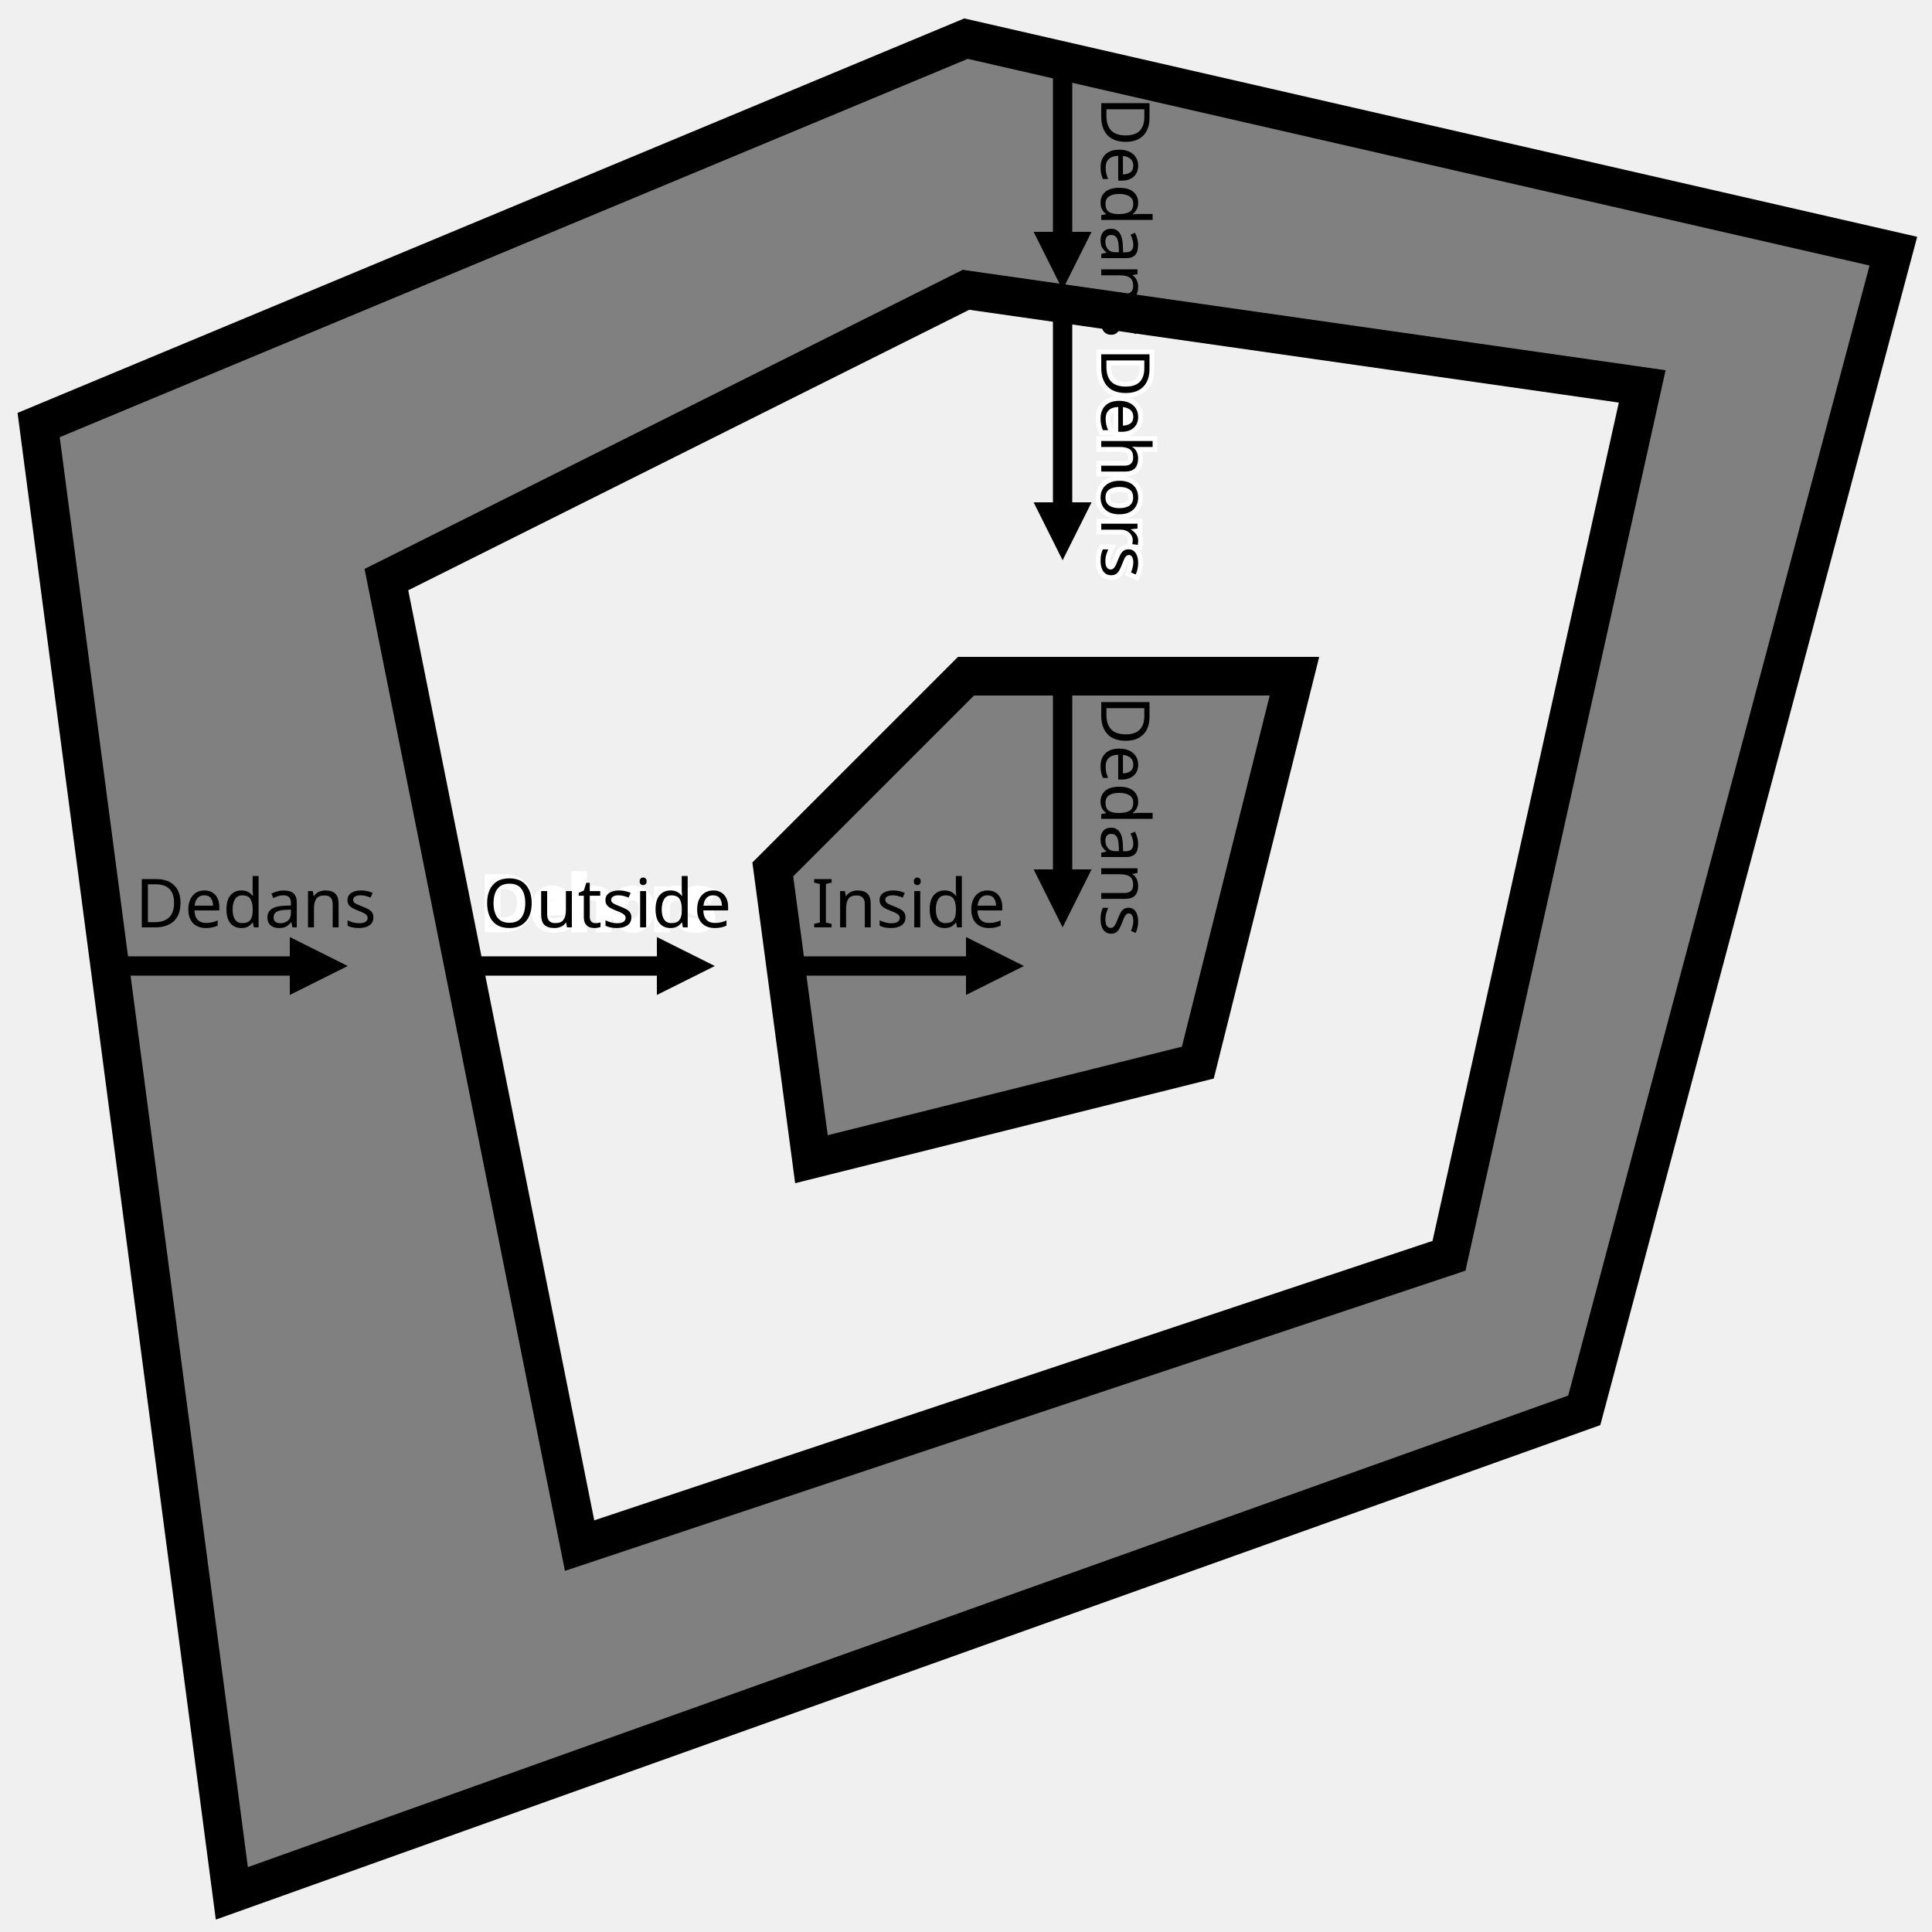
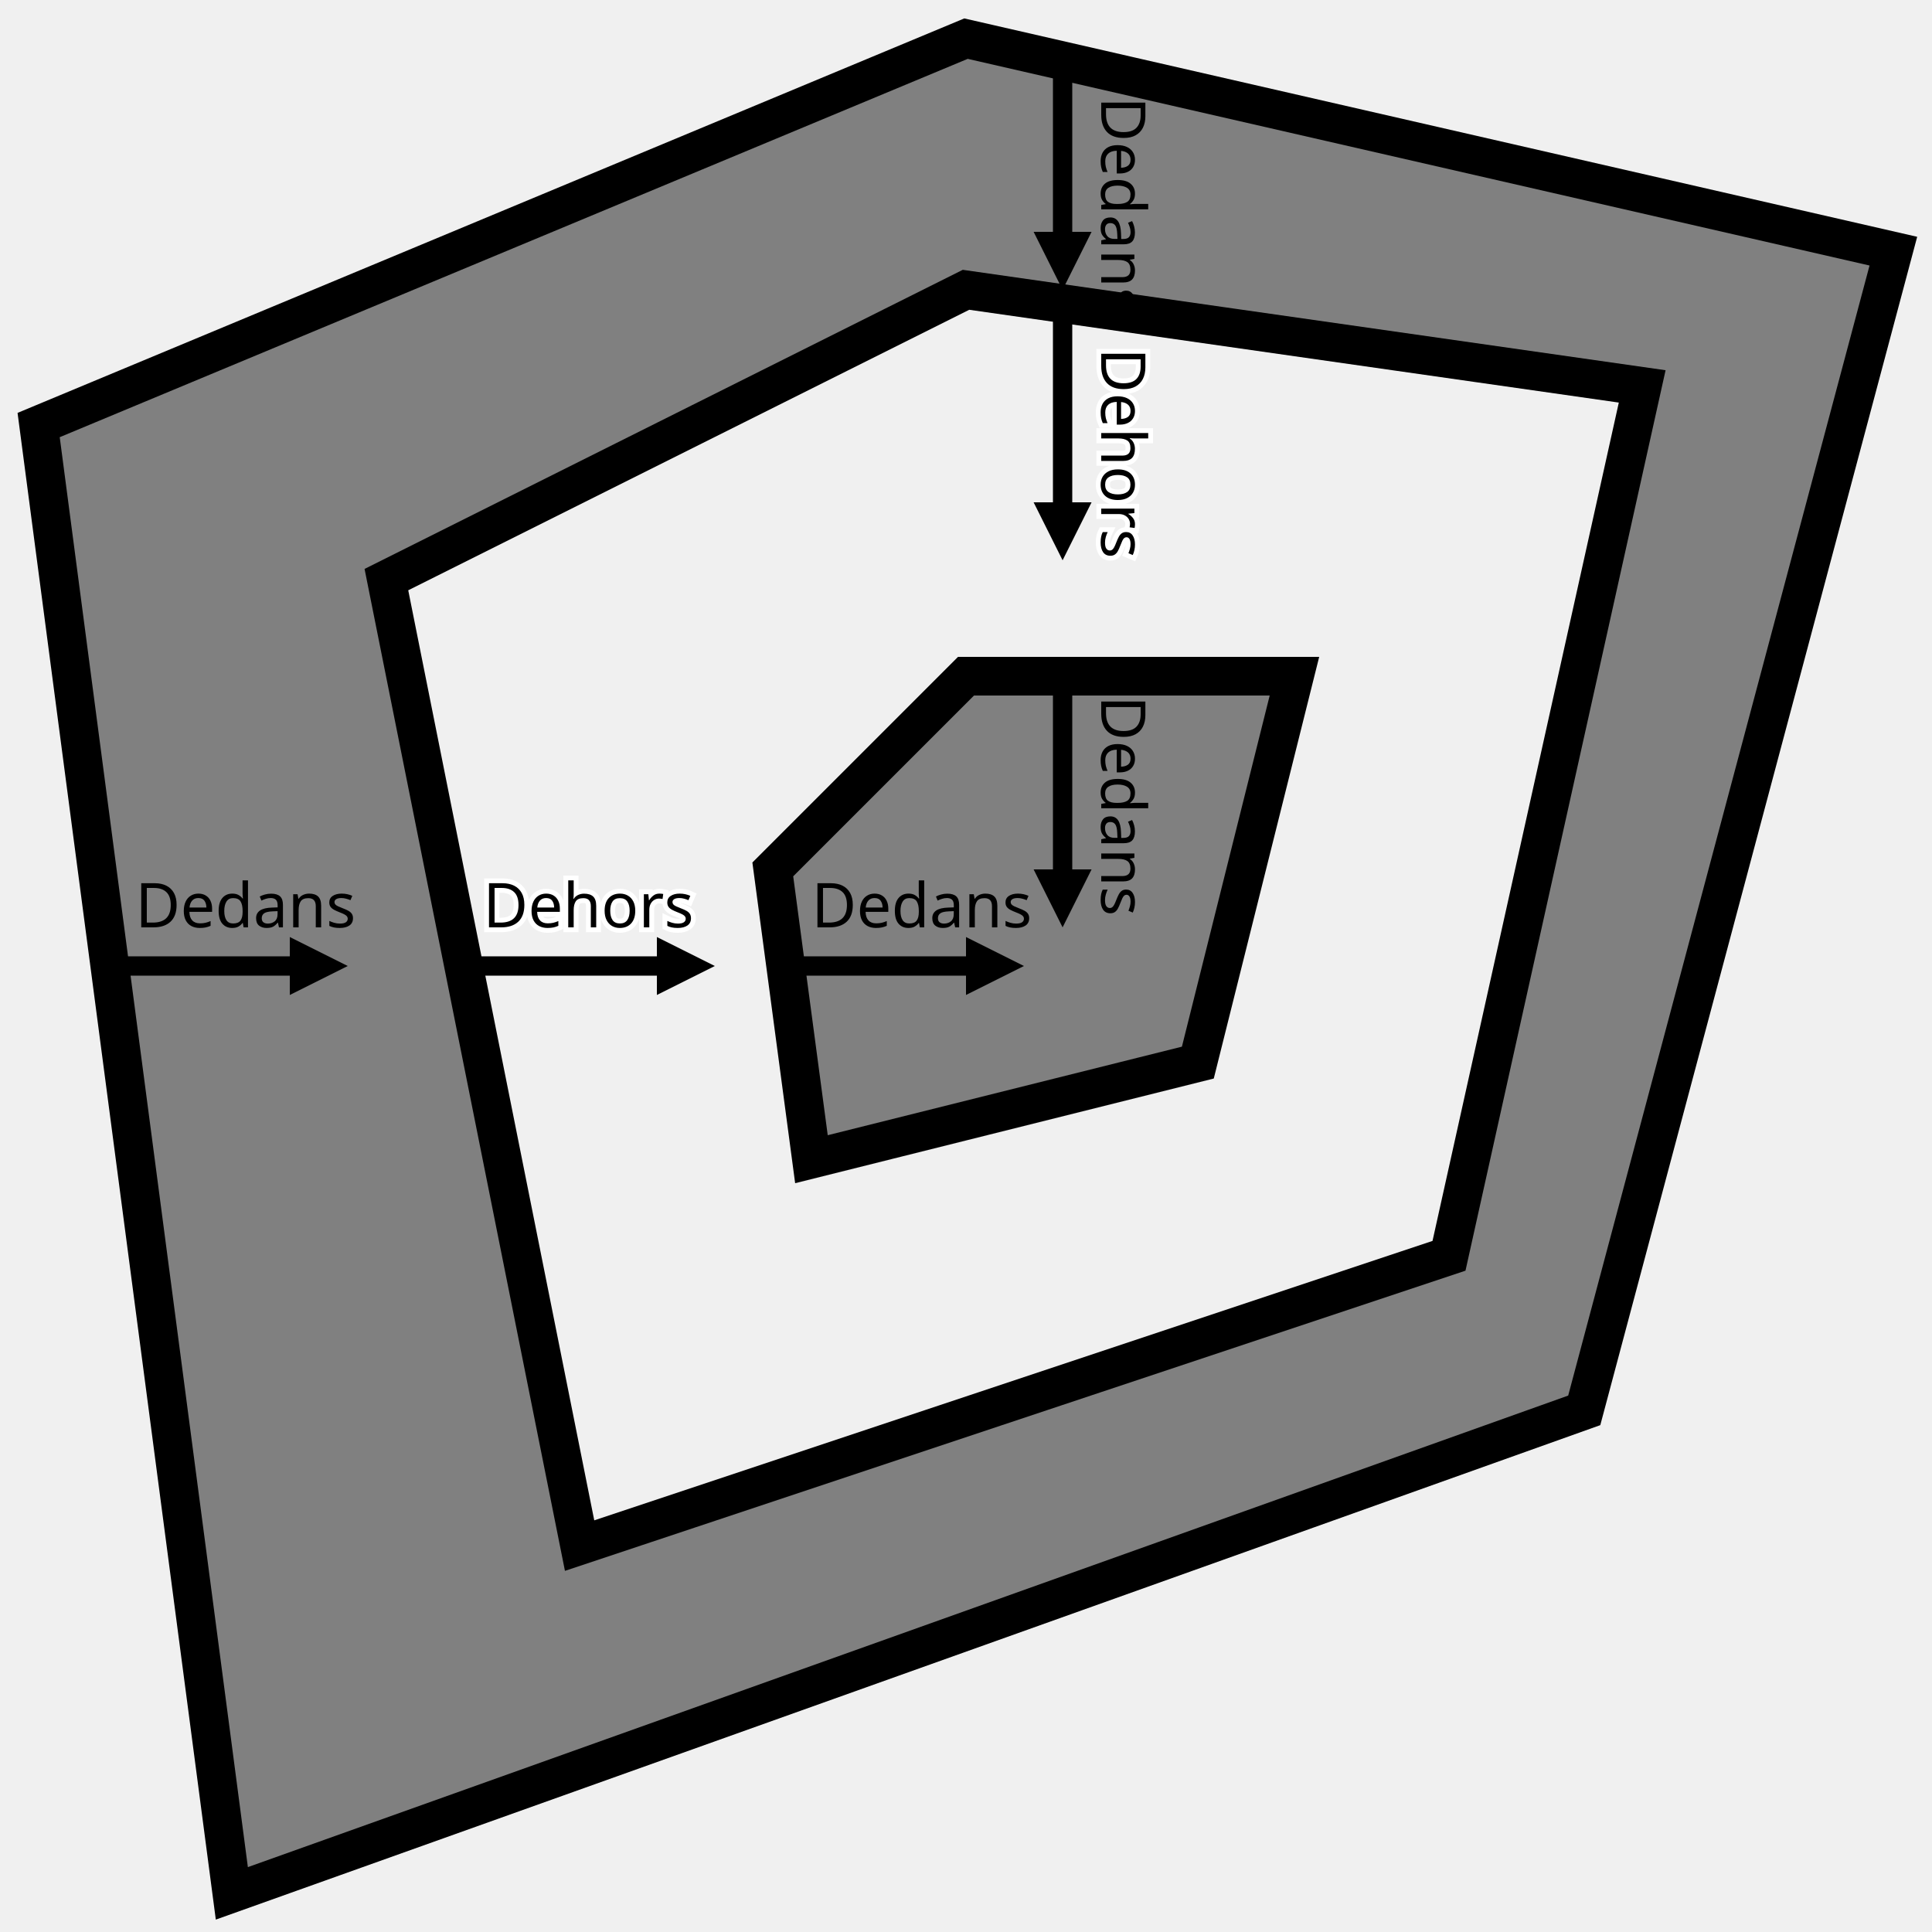
<svg xmlns="http://www.w3.org/2000/svg" width="1000" height="1000">
  <defs>
    <marker id="arrow" markerWidth="3" markerHeight="3" refX="0" refY="1.5" orient="auto">
      <polygon points="0,3 0,0 3,1.5" />
    </marker>
  </defs>
  <path stroke="black" stroke-width="20" fill="grey" d="   M500,20 l-480,200 100,760 700,-250 160,-600 Z   M850,200 l-100,450 -450,150 -100,-500 300,-150 Z   M500,350 l-100,100 20,150 200,-50 50,-200 Z" />
  <g stroke-width="10" stroke="black" marker-end="url(#arrow)">
    <line x1="50" y1="500" x2="150" y2="500" />
    <line x1="240" y1="500" x2="340" y2="500" />
    <line x1="400" y1="500" x2="500" y2="500" />
    <line x1="550" y1="40" x2="550" y2="120" />
    <line x1="550" y1="160" x2="550" y2="260" />
    <line x1="550" y1="350" x2="550" y2="450" />
  </g>
-   <g font-family="sans-serif" font-size="35">
+   <g font-family="sans-serif" font-size="32">
    <text x="70" y="480">Dedans</text>
    <text x="250" y="480" stroke="white" stroke-width="5">Dehors</text>
-     <text x="250" y="480">Outside</text>
-     <text x="420" y="480">Inside</text>
+     <text x="250" y="480">Dehors</text>
+     <text x="420" y="480">Dedans</text>
    <text x="570" y="50" transform="rotate(90, 570, 50)">Dedans</text>
    <text x="570" y="180" transform="rotate(90, 570, 180)" stroke="white" stroke-width="5">Dehors</text>
    <text x="570" y="180" transform="rotate(90, 570, 180)">Dehors</text>
    <text x="570" y="360" transform="rotate(90, 570, 360)">Dedans</text>
  </g>
</svg>
